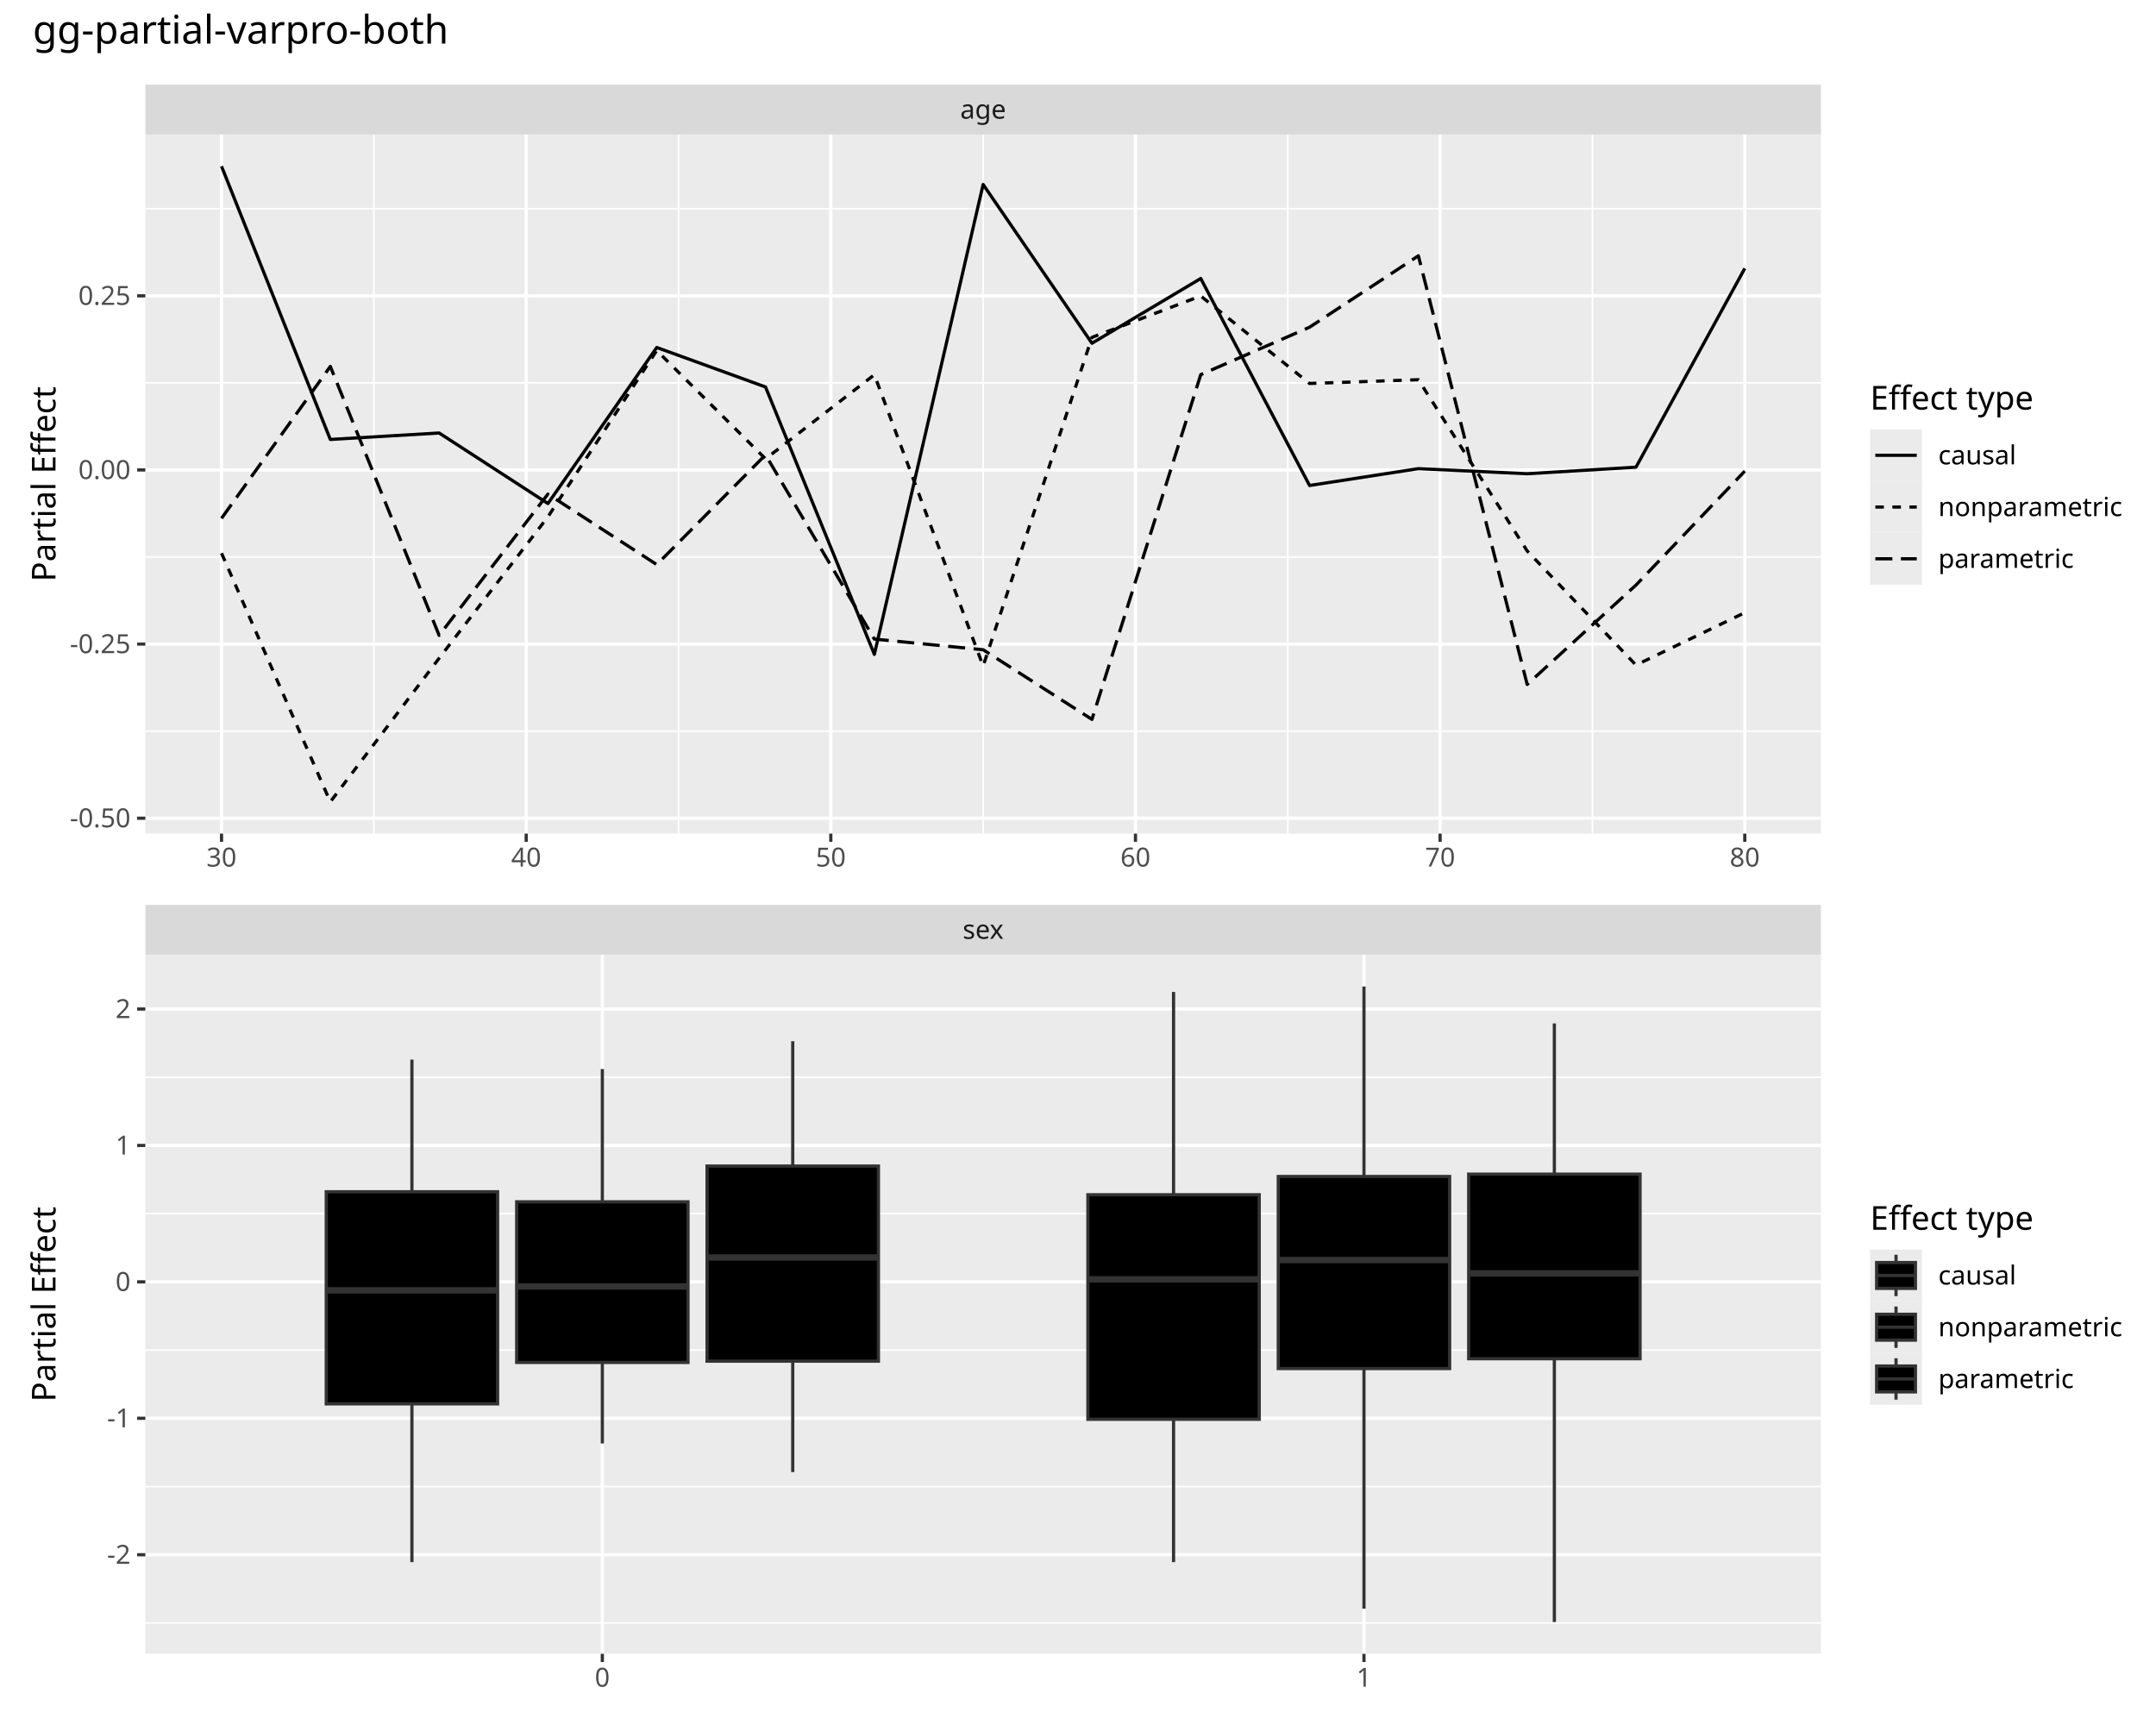
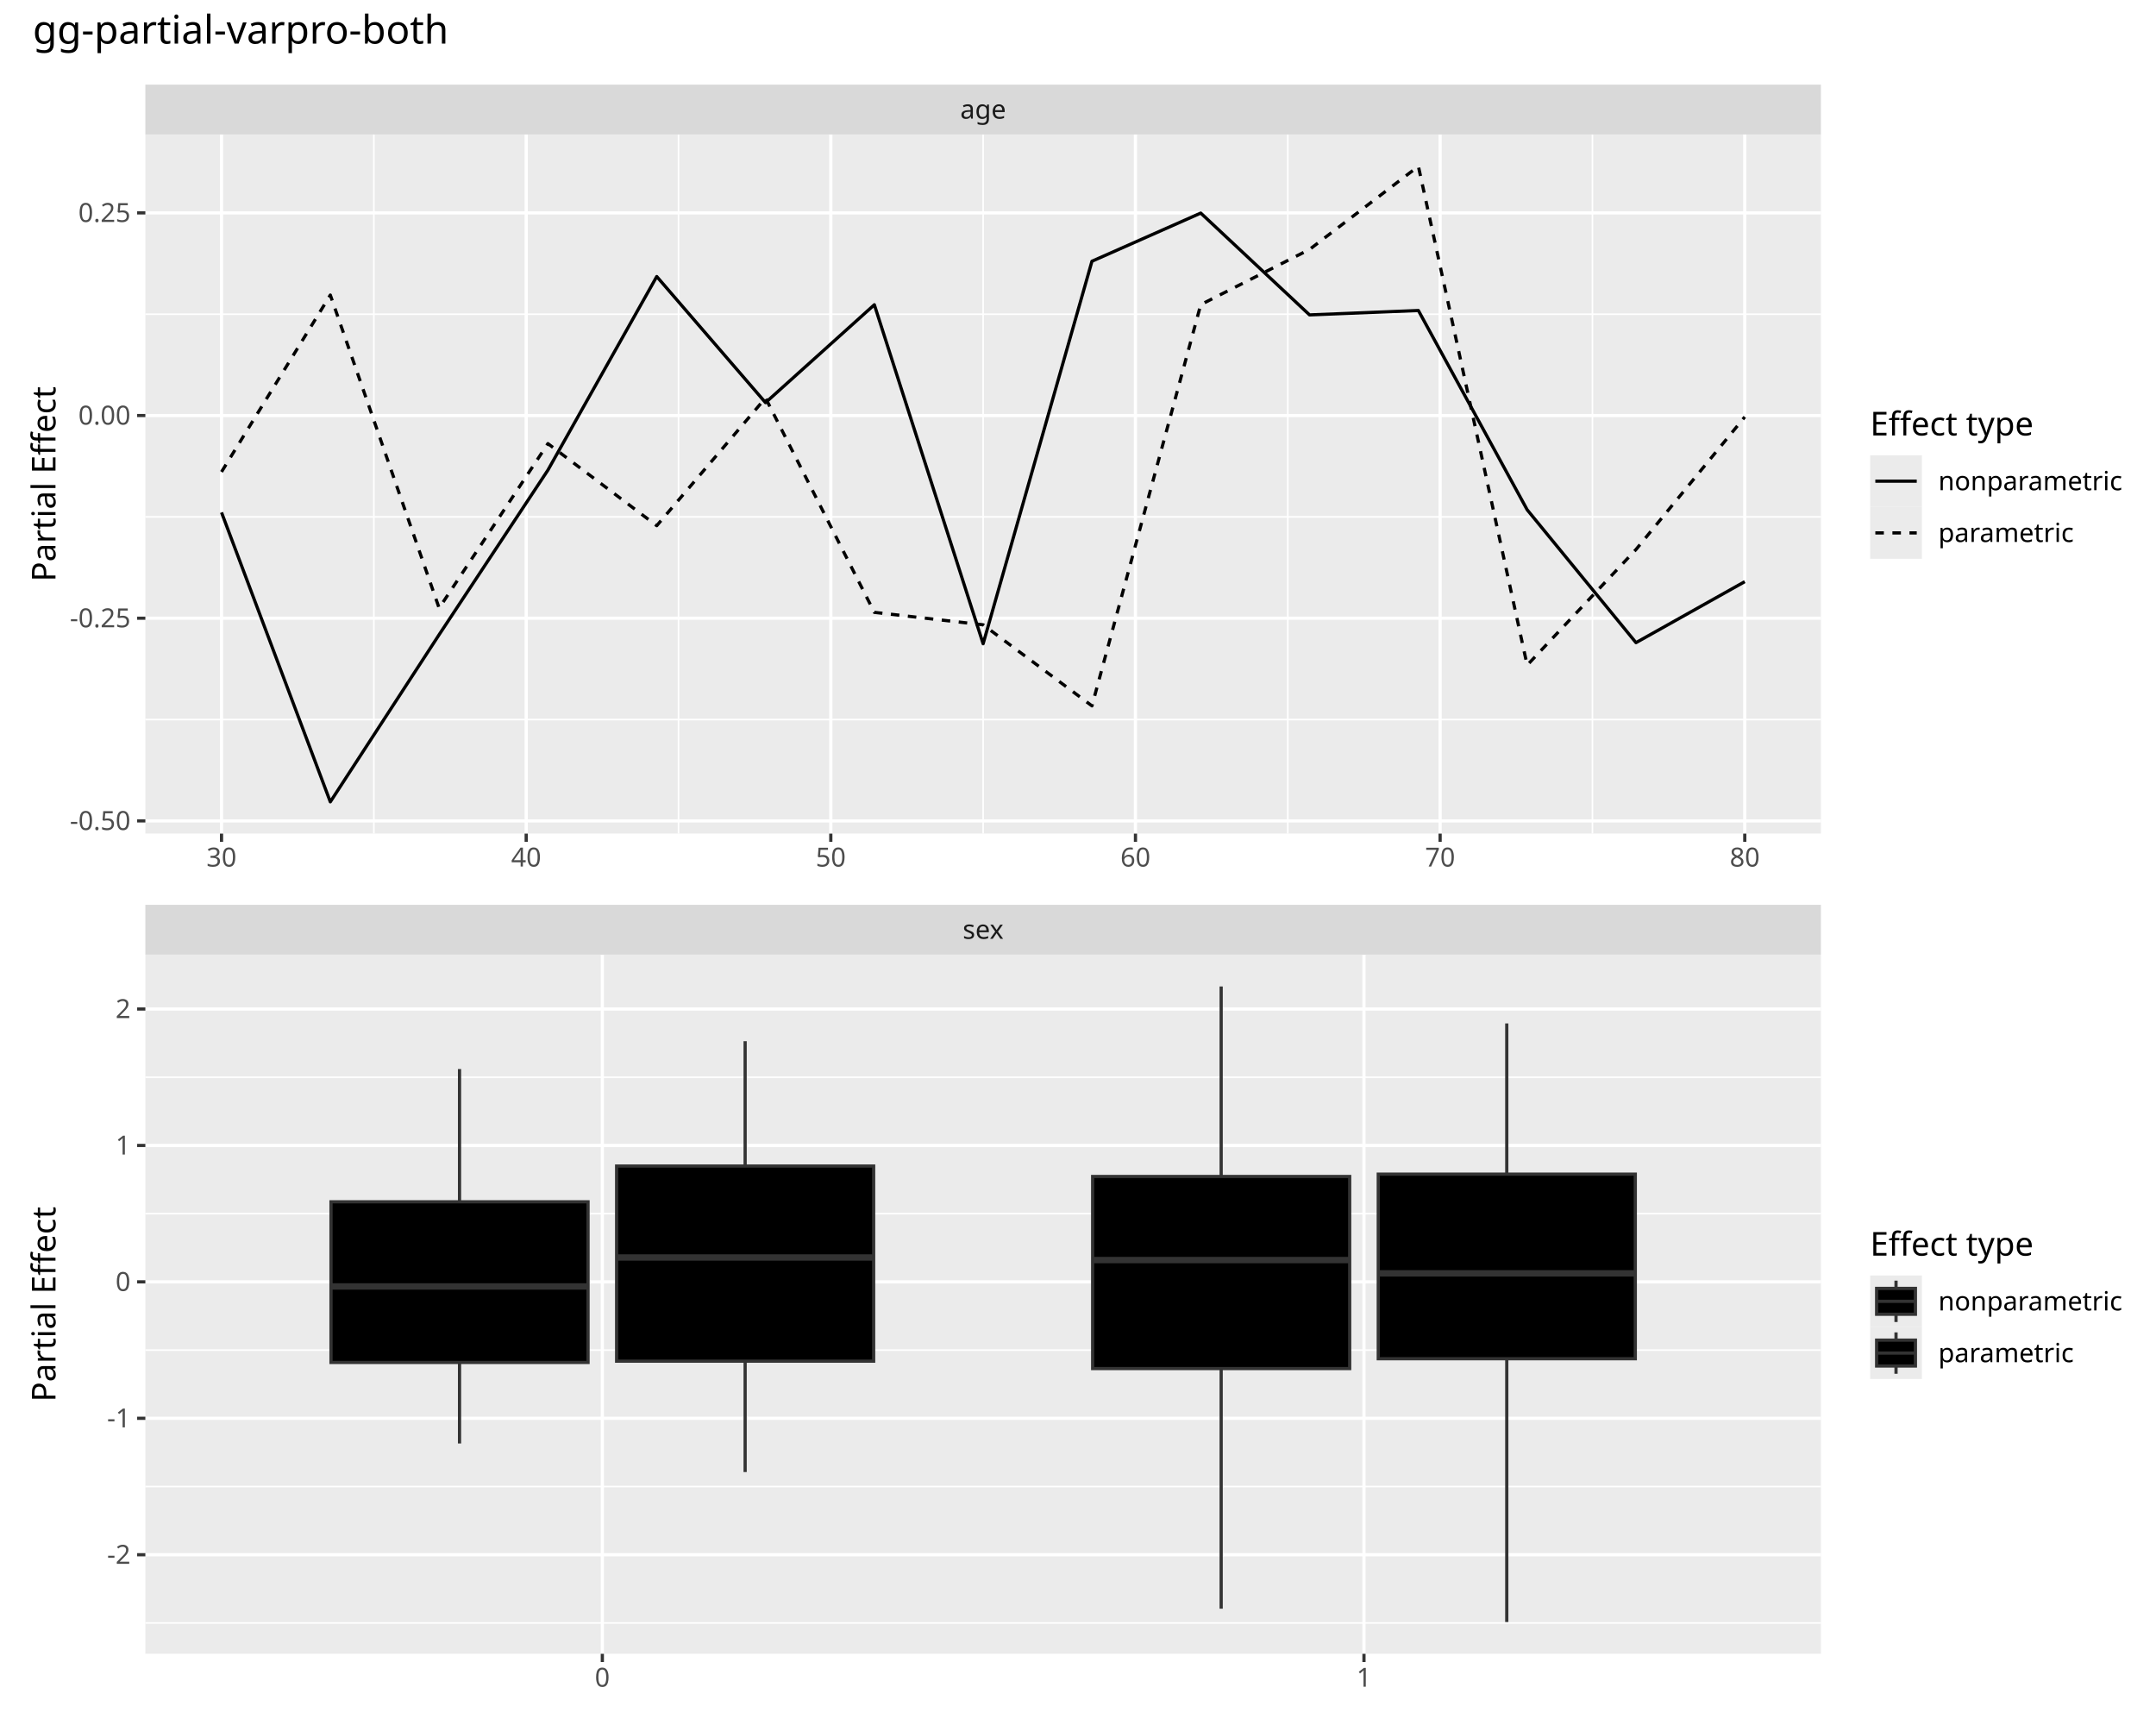
<svg xmlns="http://www.w3.org/2000/svg" class="svglite" data-engine-version="2.0" width="720.00pt" height="576.00pt" viewBox="0 0 720.00 576.00">
  <defs>
    <style type="text/css">
    .svglite line, .svglite polyline, .svglite polygon, .svglite path, .svglite rect, .svglite circle {
      fill: none;
      stroke: #000000;
      stroke-linecap: round;
      stroke-linejoin: round;
      stroke-miterlimit: 10.00;
    }
  </style>
  </defs>
  <rect width="100%" height="100%" style="stroke: none; fill: #FFFFFF;" />
  <defs>
    <clipPath id="cpMC4wMHw3MjAuMDB8MC4wMHw1NzYuMDA=">
      <rect x="0.00" y="0.00" width="720.00" height="576.00" />
    </clipPath>
  </defs>
  <g clip-path="url(#cpMC4wMHw3MjAuMDB8MC4wMHw1NzYuMDA=)">
    <rect x="0.00" y="0.00" width="720.00" height="576.00" style="stroke-width: 1.07; stroke: #FFFFFF; fill: #FFFFFF;" />
  </g>
  <defs>
    <clipPath id="cpNDguNTR8NjA4LjExfDQ0LjkxfDU1Mi4yMw==">
      <rect x="48.54" y="44.91" width="559.56" height="507.31" />
    </clipPath>
  </defs>
  <g clip-path="url(#cpNDguNTR8NjA4LjExfDQ0LjkxfDU1Mi4yMw==)">
</g>
  <g clip-path="url(#cpMC4wMHw3MjAuMDB8MC4wMHw1NzYuMDA=)">
</g>
  <defs>
    <clipPath id="cpNS40OHw3MTQuNTJ8MjIuNzh8Mjk2LjY1">
      <rect x="5.48" y="22.78" width="709.04" height="273.87" />
    </clipPath>
  </defs>
  <g clip-path="url(#cpNS40OHw3MTQuNTJ8MjIuNzh8Mjk2LjY1)">
    <rect x="5.48" y="22.78" width="709.04" height="273.87" style="stroke-width: 1.07; stroke: #FFFFFF; fill: #FFFFFF;" />
  </g>
  <g clip-path="url(#cpMC4wMHw3MjAuMDB8MC4wMHw1NzYuMDA=)">
</g>
  <defs>
    <clipPath id="cpNS40OHw3MTQuNTJ8Mjk2LjY1fDU3MC41Mg==">
      <rect x="5.48" y="296.65" width="709.04" height="273.87" />
    </clipPath>
  </defs>
  <g clip-path="url(#cpNS40OHw3MTQuNTJ8Mjk2LjY1fDU3MC41Mg==)">
    <rect x="5.48" y="296.65" width="709.04" height="273.87" style="stroke-width: 1.07; stroke: #FFFFFF; fill: #FFFFFF;" />
  </g>
  <g clip-path="url(#cpMC4wMHw3MjAuMDB8MC4wMHw1NzYuMDA=)">
</g>
  <defs>
    <clipPath id="cpNDguNTR8NjA4LjExfDQ0LjkxfDI3OC4zNg==">
      <rect x="48.54" y="44.91" width="559.56" height="233.44" />
    </clipPath>
  </defs>
  <g clip-path="url(#cpNDguNTR8NjA4LjExfDQ0LjkxfDI3OC4zNg==)">
    <rect x="48.54" y="44.91" width="559.56" height="233.44" style="stroke-width: 1.07; stroke: none; fill: #EBEBEB;" />
-     <polyline points="48.54,244.14 608.11,244.14 " style="stroke-width: 0.53; stroke: #FFFFFF; stroke-linecap: butt;" />
-     <polyline points="48.54,185.99 608.11,185.99 " style="stroke-width: 0.53; stroke: #FFFFFF; stroke-linecap: butt;" />
-     <polyline points="48.54,127.85 608.11,127.85 " style="stroke-width: 0.53; stroke: #FFFFFF; stroke-linecap: butt;" />
-     <polyline points="48.54,69.70 608.11,69.70 " style="stroke-width: 0.53; stroke: #FFFFFF; stroke-linecap: butt;" />
+     <polyline points="48.54,240.27 608.11,240.27 " style="stroke-width: 0.53; stroke: #FFFFFF; stroke-linecap: butt;" />
+     <polyline points="48.54,172.59 608.11,172.59 " style="stroke-width: 0.53; stroke: #FFFFFF; stroke-linecap: butt;" />
+     <polyline points="48.54,104.92 608.11,104.92 " style="stroke-width: 0.53; stroke: #FFFFFF; stroke-linecap: butt;" />
    <polyline points="124.85,278.36 124.85,44.91 " style="stroke-width: 0.53; stroke: #FFFFFF; stroke-linecap: butt;" />
    <polyline points="226.59,278.36 226.59,44.91 " style="stroke-width: 0.53; stroke: #FFFFFF; stroke-linecap: butt;" />
    <polyline points="328.32,278.36 328.32,44.91 " style="stroke-width: 0.53; stroke: #FFFFFF; stroke-linecap: butt;" />
    <polyline points="430.06,278.36 430.06,44.91 " style="stroke-width: 0.53; stroke: #FFFFFF; stroke-linecap: butt;" />
    <polyline points="531.80,278.36 531.80,44.91 " style="stroke-width: 0.53; stroke: #FFFFFF; stroke-linecap: butt;" />
-     <polyline points="48.54,273.21 608.11,273.21 " style="stroke-width: 1.07; stroke: #FFFFFF; stroke-linecap: butt;" />
-     <polyline points="48.54,215.07 608.11,215.07 " style="stroke-width: 1.07; stroke: #FFFFFF; stroke-linecap: butt;" />
-     <polyline points="48.54,156.92 608.11,156.92 " style="stroke-width: 1.07; stroke: #FFFFFF; stroke-linecap: butt;" />
-     <polyline points="48.54,98.78 608.11,98.78 " style="stroke-width: 1.07; stroke: #FFFFFF; stroke-linecap: butt;" />
+     <polyline points="48.54,274.11 608.11,274.11 " style="stroke-width: 1.07; stroke: #FFFFFF; stroke-linecap: butt;" />
+     <polyline points="48.54,206.43 608.11,206.43 " style="stroke-width: 1.07; stroke: #FFFFFF; stroke-linecap: butt;" />
+     <polyline points="48.54,138.75 608.11,138.75 " style="stroke-width: 1.07; stroke: #FFFFFF; stroke-linecap: butt;" />
+     <polyline points="48.54,71.08 608.11,71.08 " style="stroke-width: 1.07; stroke: #FFFFFF; stroke-linecap: butt;" />
    <polyline points="73.98,278.36 73.98,44.91 " style="stroke-width: 1.07; stroke: #FFFFFF; stroke-linecap: butt;" />
    <polyline points="175.72,278.36 175.72,44.91 " style="stroke-width: 1.07; stroke: #FFFFFF; stroke-linecap: butt;" />
    <polyline points="277.45,278.36 277.45,44.91 " style="stroke-width: 1.07; stroke: #FFFFFF; stroke-linecap: butt;" />
    <polyline points="379.19,278.36 379.19,44.91 " style="stroke-width: 1.07; stroke: #FFFFFF; stroke-linecap: butt;" />
    <polyline points="480.93,278.36 480.93,44.91 " style="stroke-width: 1.07; stroke: #FFFFFF; stroke-linecap: butt;" />
    <polyline points="582.67,278.36 582.67,44.91 " style="stroke-width: 1.07; stroke: #FFFFFF; stroke-linecap: butt;" />
-     <polyline points="73.98,55.52 110.31,146.74 146.65,144.58 182.98,168.14 219.32,116.03 255.65,129.22 291.99,218.50 328.32,61.60 364.66,114.62 400.99,92.99 437.33,162.11 473.67,156.49 510.00,158.19 546.34,156.00 582.67,89.62 " style="stroke-width: 1.07; stroke-linecap: butt;" />
-     <polyline points="73.98,184.72 110.31,267.75 146.65,219.78 182.98,172.58 219.32,117.04 255.65,153.22 291.99,125.14 328.32,222.40 364.66,112.65 400.99,98.84 437.33,128.05 473.67,126.79 510.00,183.96 546.34,222.08 582.67,204.58 " style="stroke-width: 1.07; stroke-dasharray: 2.85,2.85; stroke-linecap: butt;" />
-     <polyline points="73.98,173.08 110.31,122.36 146.65,212.16 182.98,164.98 219.32,188.52 255.65,151.88 291.99,213.39 328.32,216.96 364.66,240.21 400.99,125.10 437.33,109.26 473.67,85.41 510.00,228.54 546.34,195.36 582.67,157.32 " style="stroke-width: 1.07; stroke-dasharray: 5.69,2.85; stroke-linecap: butt;" />
+     <polyline points="73.98,171.11 110.31,267.75 146.65,211.92 182.98,156.97 219.32,92.34 255.65,134.45 291.99,101.76 328.32,214.96 364.66,87.23 400.99,71.15 437.33,105.15 473.67,103.68 510.00,170.22 546.34,214.59 582.67,194.22 " style="stroke-width: 1.07; stroke-linecap: butt;" />
+     <polyline points="73.98,157.56 110.31,98.52 146.65,203.05 182.98,148.13 219.32,175.53 255.65,132.89 291.99,204.47 328.32,208.63 364.66,235.70 400.99,101.72 437.33,83.28 473.67,55.52 510.00,222.11 546.34,183.49 582.67,139.22 " style="stroke-width: 1.07; stroke-dasharray: 2.85,2.85; stroke-linecap: butt;" />
  </g>
  <g clip-path="url(#cpMC4wMHw3MjAuMDB8MC4wMHw1NzYuMDA=)">
</g>
  <defs>
    <clipPath id="cpNDguNTR8NjA4LjExfDI4LjI2fDQ0Ljkx">
      <rect x="48.54" y="28.26" width="559.56" height="16.65" />
    </clipPath>
  </defs>
  <g clip-path="url(#cpNDguNTR8NjA4LjExfDI4LjI2fDQ0Ljkx)">
    <rect x="48.54" y="28.26" width="559.56" height="16.65" style="stroke-width: 1.07; stroke: none; fill: #D9D9D9;" />
    <text x="328.32" y="39.62" text-anchor="middle" style="font-size: 8.80px; fill: #1A1A1A; font-family: sans;" textLength="14.68px" lengthAdjust="spacingAndGlyphs">age</text>
  </g>
  <g clip-path="url(#cpMC4wMHw3MjAuMDB8MC4wMHw1NzYuMDA=)">
    <polyline points="73.98,281.10 73.98,278.36 " style="stroke-width: 1.07; stroke: #333333; stroke-linecap: butt;" />
    <polyline points="175.72,281.10 175.72,278.36 " style="stroke-width: 1.07; stroke: #333333; stroke-linecap: butt;" />
    <polyline points="277.45,281.10 277.45,278.36 " style="stroke-width: 1.07; stroke: #333333; stroke-linecap: butt;" />
    <polyline points="379.19,281.10 379.19,278.36 " style="stroke-width: 1.07; stroke: #333333; stroke-linecap: butt;" />
    <polyline points="480.93,281.10 480.93,278.36 " style="stroke-width: 1.07; stroke: #333333; stroke-linecap: butt;" />
    <polyline points="582.67,281.10 582.67,278.36 " style="stroke-width: 1.07; stroke: #333333; stroke-linecap: butt;" />
    <text x="73.98" y="289.35" text-anchor="middle" style="font-size: 8.80px; fill: #4D4D4D; font-family: sans;" textLength="9.79px" lengthAdjust="spacingAndGlyphs">30</text>
    <text x="175.72" y="289.35" text-anchor="middle" style="font-size: 8.80px; fill: #4D4D4D; font-family: sans;" textLength="9.79px" lengthAdjust="spacingAndGlyphs">40</text>
    <text x="277.45" y="289.35" text-anchor="middle" style="font-size: 8.80px; fill: #4D4D4D; font-family: sans;" textLength="9.79px" lengthAdjust="spacingAndGlyphs">50</text>
    <text x="379.19" y="289.35" text-anchor="middle" style="font-size: 8.80px; fill: #4D4D4D; font-family: sans;" textLength="9.79px" lengthAdjust="spacingAndGlyphs">60</text>
    <text x="480.93" y="289.35" text-anchor="middle" style="font-size: 8.80px; fill: #4D4D4D; font-family: sans;" textLength="9.79px" lengthAdjust="spacingAndGlyphs">70</text>
    <text x="582.67" y="289.35" text-anchor="middle" style="font-size: 8.80px; fill: #4D4D4D; font-family: sans;" textLength="9.79px" lengthAdjust="spacingAndGlyphs">80</text>
-     <text x="43.61" y="276.24" text-anchor="end" style="font-size: 8.80px; fill: #4D4D4D; font-family: sans;" textLength="20.06px" lengthAdjust="spacingAndGlyphs">-0.50</text>
-     <text x="43.61" y="218.09" text-anchor="end" style="font-size: 8.80px; fill: #4D4D4D; font-family: sans;" textLength="20.06px" lengthAdjust="spacingAndGlyphs">-0.25</text>
-     <text x="43.61" y="159.95" text-anchor="end" style="font-size: 8.80px; fill: #4D4D4D; font-family: sans;" textLength="17.13px" lengthAdjust="spacingAndGlyphs">0.00</text>
-     <text x="43.61" y="101.80" text-anchor="end" style="font-size: 8.80px; fill: #4D4D4D; font-family: sans;" textLength="17.13px" lengthAdjust="spacingAndGlyphs">0.25</text>
-     <polyline points="45.80,273.21 48.54,273.21 " style="stroke-width: 1.07; stroke: #333333; stroke-linecap: butt;" />
-     <polyline points="45.80,215.07 48.54,215.07 " style="stroke-width: 1.07; stroke: #333333; stroke-linecap: butt;" />
-     <polyline points="45.80,156.92 48.54,156.92 " style="stroke-width: 1.07; stroke: #333333; stroke-linecap: butt;" />
-     <polyline points="45.80,98.78 48.54,98.78 " style="stroke-width: 1.07; stroke: #333333; stroke-linecap: butt;" />
+     <text x="43.61" y="277.14" text-anchor="end" style="font-size: 8.80px; fill: #4D4D4D; font-family: sans;" textLength="20.06px" lengthAdjust="spacingAndGlyphs">-0.50</text>
+     <text x="43.61" y="209.46" text-anchor="end" style="font-size: 8.80px; fill: #4D4D4D; font-family: sans;" textLength="20.06px" lengthAdjust="spacingAndGlyphs">-0.25</text>
+     <text x="43.61" y="141.78" text-anchor="end" style="font-size: 8.80px; fill: #4D4D4D; font-family: sans;" textLength="17.13px" lengthAdjust="spacingAndGlyphs">0.00</text>
+     <text x="43.61" y="74.11" text-anchor="end" style="font-size: 8.80px; fill: #4D4D4D; font-family: sans;" textLength="17.13px" lengthAdjust="spacingAndGlyphs">0.25</text>
+     <polyline points="45.80,274.11 48.54,274.11 " style="stroke-width: 1.07; stroke: #333333; stroke-linecap: butt;" />
+     <polyline points="45.80,206.43 48.54,206.43 " style="stroke-width: 1.07; stroke: #333333; stroke-linecap: butt;" />
+     <polyline points="45.80,138.75 48.54,138.75 " style="stroke-width: 1.07; stroke: #333333; stroke-linecap: butt;" />
+     <polyline points="45.80,71.08 48.54,71.08 " style="stroke-width: 1.07; stroke: #333333; stroke-linecap: butt;" />
    <text transform="translate(18.53,161.64) rotate(-90)" text-anchor="middle" style="font-size: 11.00px; font-family: sans;" textLength="62.36px" lengthAdjust="spacingAndGlyphs">Partial Effect</text>
-     <rect x="619.06" y="122.57" width="89.98" height="78.13" style="stroke-width: 1.07; stroke: none; fill: #FFFFFF;" />
-     <text x="624.54" y="136.76" style="font-size: 11.00px; font-family: sans;" textLength="51.98px" lengthAdjust="spacingAndGlyphs">Effect type</text>
-     <rect x="624.54" y="143.38" width="17.28" height="17.28" style="stroke-width: 1.07; stroke: none; fill: #EBEBEB;" />
-     <line x1="626.27" y1="152.02" x2="640.10" y2="152.02" style="stroke-width: 1.07; stroke-linecap: butt;" />
-     <rect x="624.54" y="160.66" width="17.28" height="17.28" style="stroke-width: 1.07; stroke: none; fill: #EBEBEB;" />
-     <line x1="626.27" y1="169.30" x2="640.10" y2="169.30" style="stroke-width: 1.07; stroke-dasharray: 2.85,2.85; stroke-linecap: butt;" />
-     <rect x="624.54" y="177.94" width="17.28" height="17.28" style="stroke-width: 1.07; stroke: none; fill: #EBEBEB;" />
-     <line x1="626.27" y1="186.58" x2="640.10" y2="186.58" style="stroke-width: 1.07; stroke-dasharray: 5.69,2.85; stroke-linecap: butt;" />
-     <text x="647.30" y="155.05" style="font-size: 8.80px; font-family: sans;" textLength="25.44px" lengthAdjust="spacingAndGlyphs">causal</text>
-     <text x="647.30" y="172.33" style="font-size: 8.80px; font-family: sans;" textLength="56.26px" lengthAdjust="spacingAndGlyphs">nonparametric</text>
-     <text x="647.30" y="189.61" style="font-size: 8.80px; font-family: sans;" textLength="41.57px" lengthAdjust="spacingAndGlyphs">parametric</text>
+     <rect x="619.06" y="131.21" width="89.98" height="60.85" style="stroke-width: 1.07; stroke: none; fill: #FFFFFF;" />
+     <text x="624.54" y="145.40" style="font-size: 11.00px; font-family: sans;" textLength="51.98px" lengthAdjust="spacingAndGlyphs">Effect type</text>
+     <rect x="624.54" y="152.02" width="17.28" height="17.28" style="stroke-width: 1.07; stroke: none; fill: #EBEBEB;" />
+     <line x1="626.27" y1="160.66" x2="640.10" y2="160.66" style="stroke-width: 1.07; stroke-linecap: butt;" />
+     <rect x="624.54" y="169.30" width="17.28" height="17.28" style="stroke-width: 1.07; stroke: none; fill: #EBEBEB;" />
+     <line x1="626.27" y1="177.94" x2="640.10" y2="177.94" style="stroke-width: 1.07; stroke-dasharray: 2.85,2.85; stroke-linecap: butt;" />
+     <text x="647.30" y="163.69" style="font-size: 8.80px; font-family: sans;" textLength="56.26px" lengthAdjust="spacingAndGlyphs">nonparametric</text>
+     <text x="647.30" y="180.97" style="font-size: 8.80px; font-family: sans;" textLength="41.57px" lengthAdjust="spacingAndGlyphs">parametric</text>
  </g>
  <defs>
    <clipPath id="cpNDguNTR8NjA4LjExfDMxOC43OHw1NTIuMjM=">
      <rect x="48.54" y="318.78" width="559.56" height="233.44" />
    </clipPath>
  </defs>
  <g clip-path="url(#cpNDguNTR8NjA4LjExfDMxOC43OHw1NTIuMjM=)">
    <rect x="48.54" y="318.78" width="559.56" height="233.44" style="stroke-width: 1.07; stroke: none; fill: #EBEBEB;" />
    <polyline points="48.54,541.93 608.11,541.93 " style="stroke-width: 0.53; stroke: #FFFFFF; stroke-linecap: butt;" />
    <polyline points="48.54,496.37 608.11,496.37 " style="stroke-width: 0.53; stroke: #FFFFFF; stroke-linecap: butt;" />
    <polyline points="48.54,450.81 608.11,450.81 " style="stroke-width: 0.53; stroke: #FFFFFF; stroke-linecap: butt;" />
    <polyline points="48.54,405.26 608.11,405.26 " style="stroke-width: 0.53; stroke: #FFFFFF; stroke-linecap: butt;" />
    <polyline points="48.54,359.70 608.11,359.70 " style="stroke-width: 0.53; stroke: #FFFFFF; stroke-linecap: butt;" />
    <polyline points="48.54,519.15 608.11,519.15 " style="stroke-width: 1.07; stroke: #FFFFFF; stroke-linecap: butt;" />
    <polyline points="48.54,473.59 608.11,473.59 " style="stroke-width: 1.07; stroke: #FFFFFF; stroke-linecap: butt;" />
    <polyline points="48.54,428.03 608.11,428.03 " style="stroke-width: 1.07; stroke: #FFFFFF; stroke-linecap: butt;" />
    <polyline points="48.54,382.48 608.11,382.48 " style="stroke-width: 1.07; stroke: #FFFFFF; stroke-linecap: butt;" />
    <polyline points="48.54,336.92 608.11,336.92 " style="stroke-width: 1.07; stroke: #FFFFFF; stroke-linecap: butt;" />
    <polyline points="201.15,552.23 201.15,318.78 " style="stroke-width: 1.07; stroke: #FFFFFF; stroke-linecap: butt;" />
    <polyline points="455.50,552.23 455.50,318.78 " style="stroke-width: 1.07; stroke: #FFFFFF; stroke-linecap: butt;" />
-     <line x1="137.56" y1="397.94" x2="137.56" y2="353.82" style="stroke-width: 1.07; stroke: #333333; stroke-linecap: butt;" />
-     <line x1="137.56" y1="468.77" x2="137.56" y2="521.61" style="stroke-width: 1.07; stroke: #333333; stroke-linecap: butt;" />
-     <polygon points="108.95,397.94 108.95,468.77 166.18,468.77 166.18,397.94 108.95,397.94 " style="stroke-width: 1.07; stroke: #333333; stroke-linecap: butt; stroke-linejoin: miter; fill: #000000;" />
-     <line x1="108.95" y1="430.86" x2="166.18" y2="430.86" style="stroke-width: 2.13; stroke: #333333; stroke-linecap: butt; stroke-linejoin: miter;" />
-     <line x1="201.15" y1="401.30" x2="201.15" y2="356.97" style="stroke-width: 1.07; stroke: #333333; stroke-linecap: butt;" />
-     <line x1="201.15" y1="454.94" x2="201.15" y2="481.99" style="stroke-width: 1.07; stroke: #333333; stroke-linecap: butt;" />
-     <polygon points="172.54,401.30 172.54,454.94 229.76,454.94 229.76,401.30 172.54,401.30 " style="stroke-width: 1.07; stroke: #333333; stroke-linecap: butt; stroke-linejoin: miter; fill: #000000;" />
-     <line x1="172.54" y1="429.56" x2="229.76" y2="429.56" style="stroke-width: 2.13; stroke: #333333; stroke-linecap: butt; stroke-linejoin: miter;" />
-     <line x1="264.74" y1="389.36" x2="264.74" y2="347.68" style="stroke-width: 1.07; stroke: #333333; stroke-linecap: butt;" />
-     <line x1="264.74" y1="454.51" x2="264.74" y2="491.53" style="stroke-width: 1.07; stroke: #333333; stroke-linecap: butt;" />
-     <polygon points="236.12,389.36 236.12,454.51 293.35,454.51 293.35,389.36 236.12,389.36 " style="stroke-width: 1.07; stroke: #333333; stroke-linecap: butt; stroke-linejoin: miter; fill: #000000;" />
-     <line x1="236.12" y1="419.89" x2="293.35" y2="419.89" style="stroke-width: 2.13; stroke: #333333; stroke-linecap: butt; stroke-linejoin: miter;" />
-     <line x1="391.91" y1="398.94" x2="391.91" y2="331.21" style="stroke-width: 1.07; stroke: #333333; stroke-linecap: butt;" />
-     <line x1="391.91" y1="473.92" x2="391.91" y2="521.60" style="stroke-width: 1.07; stroke: #333333; stroke-linecap: butt;" />
-     <polygon points="363.30,398.94 363.30,473.92 420.52,473.92 420.52,398.94 363.30,398.94 " style="stroke-width: 1.07; stroke: #333333; stroke-linecap: butt; stroke-linejoin: miter; fill: #000000;" />
-     <line x1="363.30" y1="427.18" x2="420.52" y2="427.18" style="stroke-width: 2.13; stroke: #333333; stroke-linecap: butt; stroke-linejoin: miter;" />
-     <line x1="455.50" y1="392.84" x2="455.50" y2="329.39" style="stroke-width: 1.07; stroke: #333333; stroke-linecap: butt;" />
-     <line x1="455.50" y1="456.98" x2="455.50" y2="537.16" style="stroke-width: 1.07; stroke: #333333; stroke-linecap: butt;" />
-     <polygon points="426.88,392.84 426.88,456.98 484.11,456.98 484.11,392.84 426.88,392.84 " style="stroke-width: 1.07; stroke: #333333; stroke-linecap: butt; stroke-linejoin: miter; fill: #000000;" />
-     <line x1="426.88" y1="420.75" x2="484.11" y2="420.75" style="stroke-width: 2.13; stroke: #333333; stroke-linecap: butt; stroke-linejoin: miter;" />
-     <line x1="519.08" y1="392.06" x2="519.08" y2="341.75" style="stroke-width: 1.07; stroke: #333333; stroke-linecap: butt;" />
-     <line x1="519.08" y1="453.70" x2="519.08" y2="541.62" style="stroke-width: 1.07; stroke: #333333; stroke-linecap: butt;" />
-     <polygon points="490.47,392.06 490.47,453.70 547.70,453.70 547.70,392.06 490.47,392.06 " style="stroke-width: 1.07; stroke: #333333; stroke-linecap: butt; stroke-linejoin: miter; fill: #000000;" />
-     <line x1="490.47" y1="425.19" x2="547.70" y2="425.19" style="stroke-width: 2.13; stroke: #333333; stroke-linecap: butt; stroke-linejoin: miter;" />
+     <line x1="153.46" y1="401.30" x2="153.46" y2="356.97" style="stroke-width: 1.07; stroke: #333333; stroke-linecap: butt;" />
+     <line x1="153.46" y1="454.94" x2="153.46" y2="481.99" style="stroke-width: 1.07; stroke: #333333; stroke-linecap: butt;" />
+     <polygon points="110.54,401.30 110.54,454.94 196.38,454.94 196.38,401.30 110.54,401.30 " style="stroke-width: 1.07; stroke: #333333; stroke-linecap: butt; stroke-linejoin: miter; fill: #000000;" />
+     <line x1="110.54" y1="429.56" x2="196.38" y2="429.56" style="stroke-width: 2.13; stroke: #333333; stroke-linecap: butt; stroke-linejoin: miter;" />
+     <line x1="248.84" y1="389.36" x2="248.84" y2="347.68" style="stroke-width: 1.07; stroke: #333333; stroke-linecap: butt;" />
+     <line x1="248.84" y1="454.51" x2="248.84" y2="491.53" style="stroke-width: 1.07; stroke: #333333; stroke-linecap: butt;" />
+     <polygon points="205.92,389.36 205.92,454.51 291.76,454.51 291.76,389.36 205.92,389.36 " style="stroke-width: 1.07; stroke: #333333; stroke-linecap: butt; stroke-linejoin: miter; fill: #000000;" />
+     <line x1="205.92" y1="419.89" x2="291.76" y2="419.89" style="stroke-width: 2.13; stroke: #333333; stroke-linecap: butt; stroke-linejoin: miter;" />
+     <line x1="407.81" y1="392.84" x2="407.81" y2="329.39" style="stroke-width: 1.07; stroke: #333333; stroke-linecap: butt;" />
+     <line x1="407.81" y1="456.98" x2="407.81" y2="537.16" style="stroke-width: 1.07; stroke: #333333; stroke-linecap: butt;" />
+     <polygon points="364.89,392.84 364.89,456.98 450.73,456.98 450.73,392.84 364.89,392.84 " style="stroke-width: 1.07; stroke: #333333; stroke-linecap: butt; stroke-linejoin: miter; fill: #000000;" />
+     <line x1="364.89" y1="420.75" x2="450.73" y2="420.75" style="stroke-width: 2.13; stroke: #333333; stroke-linecap: butt; stroke-linejoin: miter;" />
+     <line x1="503.19" y1="392.06" x2="503.19" y2="341.75" style="stroke-width: 1.07; stroke: #333333; stroke-linecap: butt;" />
+     <line x1="503.19" y1="453.70" x2="503.19" y2="541.62" style="stroke-width: 1.07; stroke: #333333; stroke-linecap: butt;" />
+     <polygon points="460.27,392.06 460.27,453.70 546.11,453.70 546.11,392.06 460.27,392.06 " style="stroke-width: 1.07; stroke: #333333; stroke-linecap: butt; stroke-linejoin: miter; fill: #000000;" />
+     <line x1="460.27" y1="425.19" x2="546.11" y2="425.19" style="stroke-width: 2.13; stroke: #333333; stroke-linecap: butt; stroke-linejoin: miter;" />
  </g>
  <g clip-path="url(#cpMC4wMHw3MjAuMDB8MC4wMHw1NzYuMDA=)">
</g>
  <defs>
    <clipPath id="cpNDguNTR8NjA4LjExfDMwMi4xM3wzMTguNzg=">
      <rect x="48.54" y="302.13" width="559.56" height="16.65" />
    </clipPath>
  </defs>
  <g clip-path="url(#cpNDguNTR8NjA4LjExfDMwMi4xM3wzMTguNzg=)">
    <rect x="48.54" y="302.13" width="559.56" height="16.65" style="stroke-width: 1.07; stroke: none; fill: #D9D9D9;" />
    <text x="328.32" y="313.48" text-anchor="middle" style="font-size: 8.80px; fill: #1A1A1A; font-family: sans;" textLength="13.70px" lengthAdjust="spacingAndGlyphs">sex</text>
  </g>
  <g clip-path="url(#cpMC4wMHw3MjAuMDB8MC4wMHw1NzYuMDA=)">
    <polyline points="201.15,554.97 201.15,552.23 " style="stroke-width: 1.07; stroke: #333333; stroke-linecap: butt;" />
    <polyline points="455.50,554.97 455.50,552.23 " style="stroke-width: 1.07; stroke: #333333; stroke-linecap: butt;" />
    <text x="201.15" y="563.21" text-anchor="middle" style="font-size: 8.80px; fill: #4D4D4D; font-family: sans;" textLength="4.89px" lengthAdjust="spacingAndGlyphs">0</text>
    <text x="455.50" y="563.21" text-anchor="middle" style="font-size: 8.80px; fill: #4D4D4D; font-family: sans;" textLength="4.89px" lengthAdjust="spacingAndGlyphs">1</text>
    <text x="43.61" y="522.18" text-anchor="end" style="font-size: 8.80px; fill: #4D4D4D; font-family: sans;" textLength="7.82px" lengthAdjust="spacingAndGlyphs">-2</text>
    <text x="43.61" y="476.62" text-anchor="end" style="font-size: 8.80px; fill: #4D4D4D; font-family: sans;" textLength="7.82px" lengthAdjust="spacingAndGlyphs">-1</text>
    <text x="43.61" y="431.06" text-anchor="end" style="font-size: 8.80px; fill: #4D4D4D; font-family: sans;" textLength="4.89px" lengthAdjust="spacingAndGlyphs">0</text>
    <text x="43.61" y="385.51" text-anchor="end" style="font-size: 8.80px; fill: #4D4D4D; font-family: sans;" textLength="4.89px" lengthAdjust="spacingAndGlyphs">1</text>
    <text x="43.61" y="339.95" text-anchor="end" style="font-size: 8.80px; fill: #4D4D4D; font-family: sans;" textLength="4.89px" lengthAdjust="spacingAndGlyphs">2</text>
    <polyline points="45.80,519.15 48.54,519.15 " style="stroke-width: 1.07; stroke: #333333; stroke-linecap: butt;" />
    <polyline points="45.80,473.59 48.54,473.59 " style="stroke-width: 1.07; stroke: #333333; stroke-linecap: butt;" />
    <polyline points="45.80,428.03 48.54,428.03 " style="stroke-width: 1.07; stroke: #333333; stroke-linecap: butt;" />
    <polyline points="45.80,382.48 48.54,382.48 " style="stroke-width: 1.07; stroke: #333333; stroke-linecap: butt;" />
    <polyline points="45.80,336.92 48.54,336.92 " style="stroke-width: 1.07; stroke: #333333; stroke-linecap: butt;" />
    <text transform="translate(18.53,435.50) rotate(-90)" text-anchor="middle" style="font-size: 11.00px; font-family: sans;" textLength="62.36px" lengthAdjust="spacingAndGlyphs">Partial Effect</text>
-     <rect x="619.06" y="396.44" width="89.98" height="78.13" style="stroke-width: 1.07; stroke: none; fill: #FFFFFF;" />
-     <text x="624.54" y="410.63" style="font-size: 11.00px; font-family: sans;" textLength="51.98px" lengthAdjust="spacingAndGlyphs">Effect type</text>
-     <rect x="624.54" y="417.25" width="17.28" height="17.28" style="stroke-width: 1.07; stroke: none; fill: #EBEBEB;" />
-     <polyline points="633.18,432.80 633.18,430.21 " style="stroke-width: 1.07; stroke: #333333; stroke-linecap: butt; stroke-linejoin: miter;" />
-     <polyline points="633.18,421.57 633.18,418.98 " style="stroke-width: 1.07; stroke: #333333; stroke-linecap: butt; stroke-linejoin: miter;" />
-     <rect x="626.70" y="421.57" width="12.96" height="8.64" style="stroke-width: 1.07; stroke: #333333; stroke-linecap: butt; stroke-linejoin: miter; fill: #000000;" />
-     <polyline points="626.70,425.89 639.66,425.89 " style="stroke-width: 1.07; stroke: #333333; stroke-linecap: butt; stroke-linejoin: miter;" />
-     <polyline points="633.18,432.80 633.18,432.80 " style="stroke-width: 1.07; stroke: #333333; stroke-linecap: butt; stroke-linejoin: miter;" />
-     <polyline points="633.18,418.98 633.18,418.98 " style="stroke-width: 1.07; stroke: #333333; stroke-linecap: butt; stroke-linejoin: miter;" />
-     <rect x="624.54" y="434.53" width="17.28" height="17.28" style="stroke-width: 1.07; stroke: none; fill: #EBEBEB;" />
-     <polyline points="633.18,450.08 633.18,447.49 " style="stroke-width: 1.07; stroke: #333333; stroke-linecap: butt; stroke-linejoin: miter;" />
-     <polyline points="633.18,438.85 633.18,436.26 " style="stroke-width: 1.07; stroke: #333333; stroke-linecap: butt; stroke-linejoin: miter;" />
-     <rect x="626.70" y="438.85" width="12.96" height="8.64" style="stroke-width: 1.07; stroke: #333333; stroke-linecap: butt; stroke-linejoin: miter; fill: #000000;" />
-     <polyline points="626.70,443.17 639.66,443.17 " style="stroke-width: 1.07; stroke: #333333; stroke-linecap: butt; stroke-linejoin: miter;" />
-     <polyline points="633.18,450.08 633.18,450.08 " style="stroke-width: 1.07; stroke: #333333; stroke-linecap: butt; stroke-linejoin: miter;" />
-     <polyline points="633.18,436.26 633.18,436.26 " style="stroke-width: 1.07; stroke: #333333; stroke-linecap: butt; stroke-linejoin: miter;" />
-     <rect x="624.54" y="451.81" width="17.28" height="17.28" style="stroke-width: 1.07; stroke: none; fill: #EBEBEB;" />
-     <polyline points="633.18,467.36 633.18,464.77 " style="stroke-width: 1.07; stroke: #333333; stroke-linecap: butt; stroke-linejoin: miter;" />
-     <polyline points="633.18,456.13 633.18,453.54 " style="stroke-width: 1.07; stroke: #333333; stroke-linecap: butt; stroke-linejoin: miter;" />
-     <rect x="626.70" y="456.13" width="12.96" height="8.64" style="stroke-width: 1.07; stroke: #333333; stroke-linecap: butt; stroke-linejoin: miter; fill: #000000;" />
-     <polyline points="626.70,460.45 639.66,460.45 " style="stroke-width: 1.07; stroke: #333333; stroke-linecap: butt; stroke-linejoin: miter;" />
-     <polyline points="633.18,467.36 633.18,467.36 " style="stroke-width: 1.07; stroke: #333333; stroke-linecap: butt; stroke-linejoin: miter;" />
-     <polyline points="633.18,453.54 633.18,453.54 " style="stroke-width: 1.07; stroke: #333333; stroke-linecap: butt; stroke-linejoin: miter;" />
-     <text x="647.30" y="428.92" style="font-size: 8.80px; font-family: sans;" textLength="25.44px" lengthAdjust="spacingAndGlyphs">causal</text>
-     <text x="647.30" y="446.20" style="font-size: 8.80px; font-family: sans;" textLength="56.26px" lengthAdjust="spacingAndGlyphs">nonparametric</text>
-     <text x="647.30" y="463.48" style="font-size: 8.80px; font-family: sans;" textLength="41.57px" lengthAdjust="spacingAndGlyphs">parametric</text>
+     <rect x="619.06" y="405.08" width="89.98" height="60.85" style="stroke-width: 1.07; stroke: none; fill: #FFFFFF;" />
+     <text x="624.54" y="419.27" style="font-size: 11.00px; font-family: sans;" textLength="51.98px" lengthAdjust="spacingAndGlyphs">Effect type</text>
+     <rect x="624.54" y="425.89" width="17.28" height="17.28" style="stroke-width: 1.07; stroke: none; fill: #EBEBEB;" />
+     <polyline points="633.18,441.44 633.18,438.85 " style="stroke-width: 1.07; stroke: #333333; stroke-linecap: butt; stroke-linejoin: miter;" />
+     <polyline points="633.18,430.21 633.18,427.62 " style="stroke-width: 1.07; stroke: #333333; stroke-linecap: butt; stroke-linejoin: miter;" />
+     <rect x="626.70" y="430.21" width="12.96" height="8.64" style="stroke-width: 1.07; stroke: #333333; stroke-linecap: butt; stroke-linejoin: miter; fill: #000000;" />
+     <polyline points="626.70,434.53 639.66,434.53 " style="stroke-width: 1.07; stroke: #333333; stroke-linecap: butt; stroke-linejoin: miter;" />
+     <polyline points="633.18,441.44 633.18,441.44 " style="stroke-width: 1.07; stroke: #333333; stroke-linecap: butt; stroke-linejoin: miter;" />
+     <polyline points="633.18,427.62 633.18,427.62 " style="stroke-width: 1.07; stroke: #333333; stroke-linecap: butt; stroke-linejoin: miter;" />
+     <rect x="624.54" y="443.17" width="17.28" height="17.28" style="stroke-width: 1.07; stroke: none; fill: #EBEBEB;" />
+     <polyline points="633.18,458.72 633.18,456.13 " style="stroke-width: 1.07; stroke: #333333; stroke-linecap: butt; stroke-linejoin: miter;" />
+     <polyline points="633.18,447.49 633.18,444.90 " style="stroke-width: 1.07; stroke: #333333; stroke-linecap: butt; stroke-linejoin: miter;" />
+     <rect x="626.70" y="447.49" width="12.96" height="8.64" style="stroke-width: 1.07; stroke: #333333; stroke-linecap: butt; stroke-linejoin: miter; fill: #000000;" />
+     <polyline points="626.70,451.81 639.66,451.81 " style="stroke-width: 1.07; stroke: #333333; stroke-linecap: butt; stroke-linejoin: miter;" />
+     <polyline points="633.18,458.72 633.18,458.72 " style="stroke-width: 1.07; stroke: #333333; stroke-linecap: butt; stroke-linejoin: miter;" />
+     <polyline points="633.18,444.90 633.18,444.90 " style="stroke-width: 1.07; stroke: #333333; stroke-linecap: butt; stroke-linejoin: miter;" />
+     <text x="647.30" y="437.56" style="font-size: 8.80px; font-family: sans;" textLength="56.26px" lengthAdjust="spacingAndGlyphs">nonparametric</text>
+     <text x="647.30" y="454.84" style="font-size: 8.80px; font-family: sans;" textLength="41.57px" lengthAdjust="spacingAndGlyphs">parametric</text>
    <text x="10.96" y="14.56" style="font-size: 13.20px; font-family: sans;" textLength="126.93px" lengthAdjust="spacingAndGlyphs">gg-partial-varpro-both</text>
  </g>
</svg>
